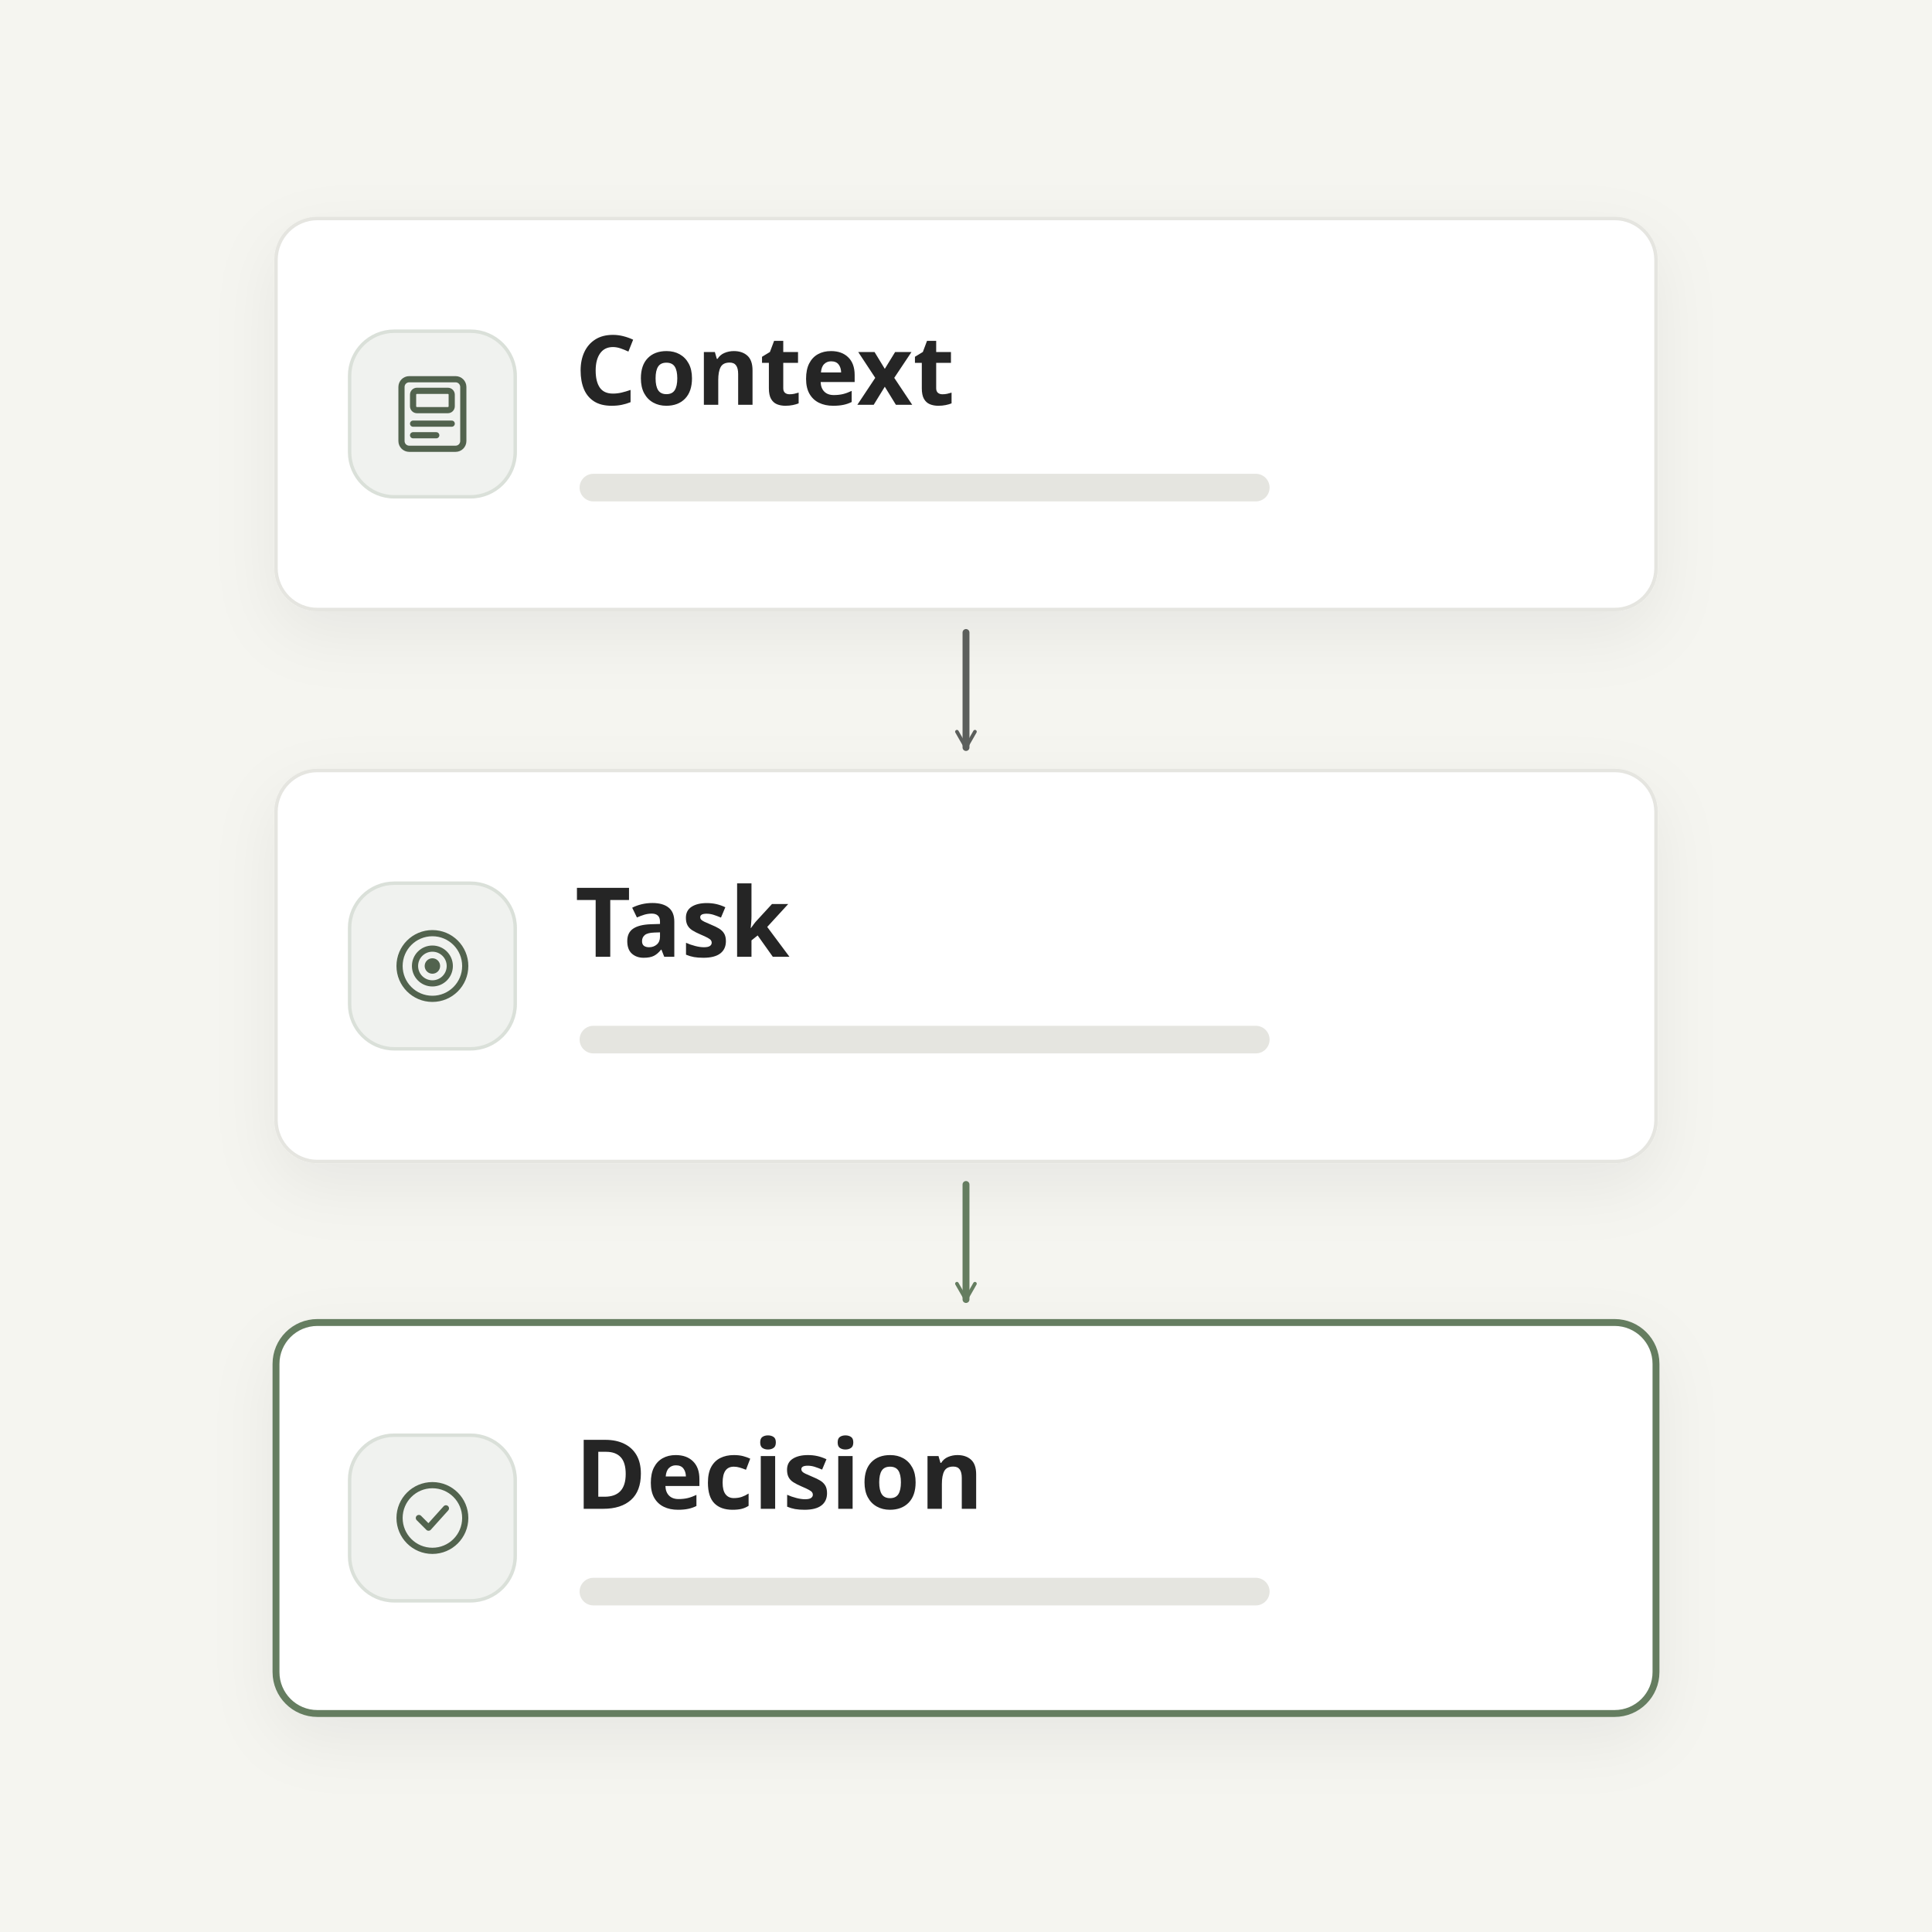
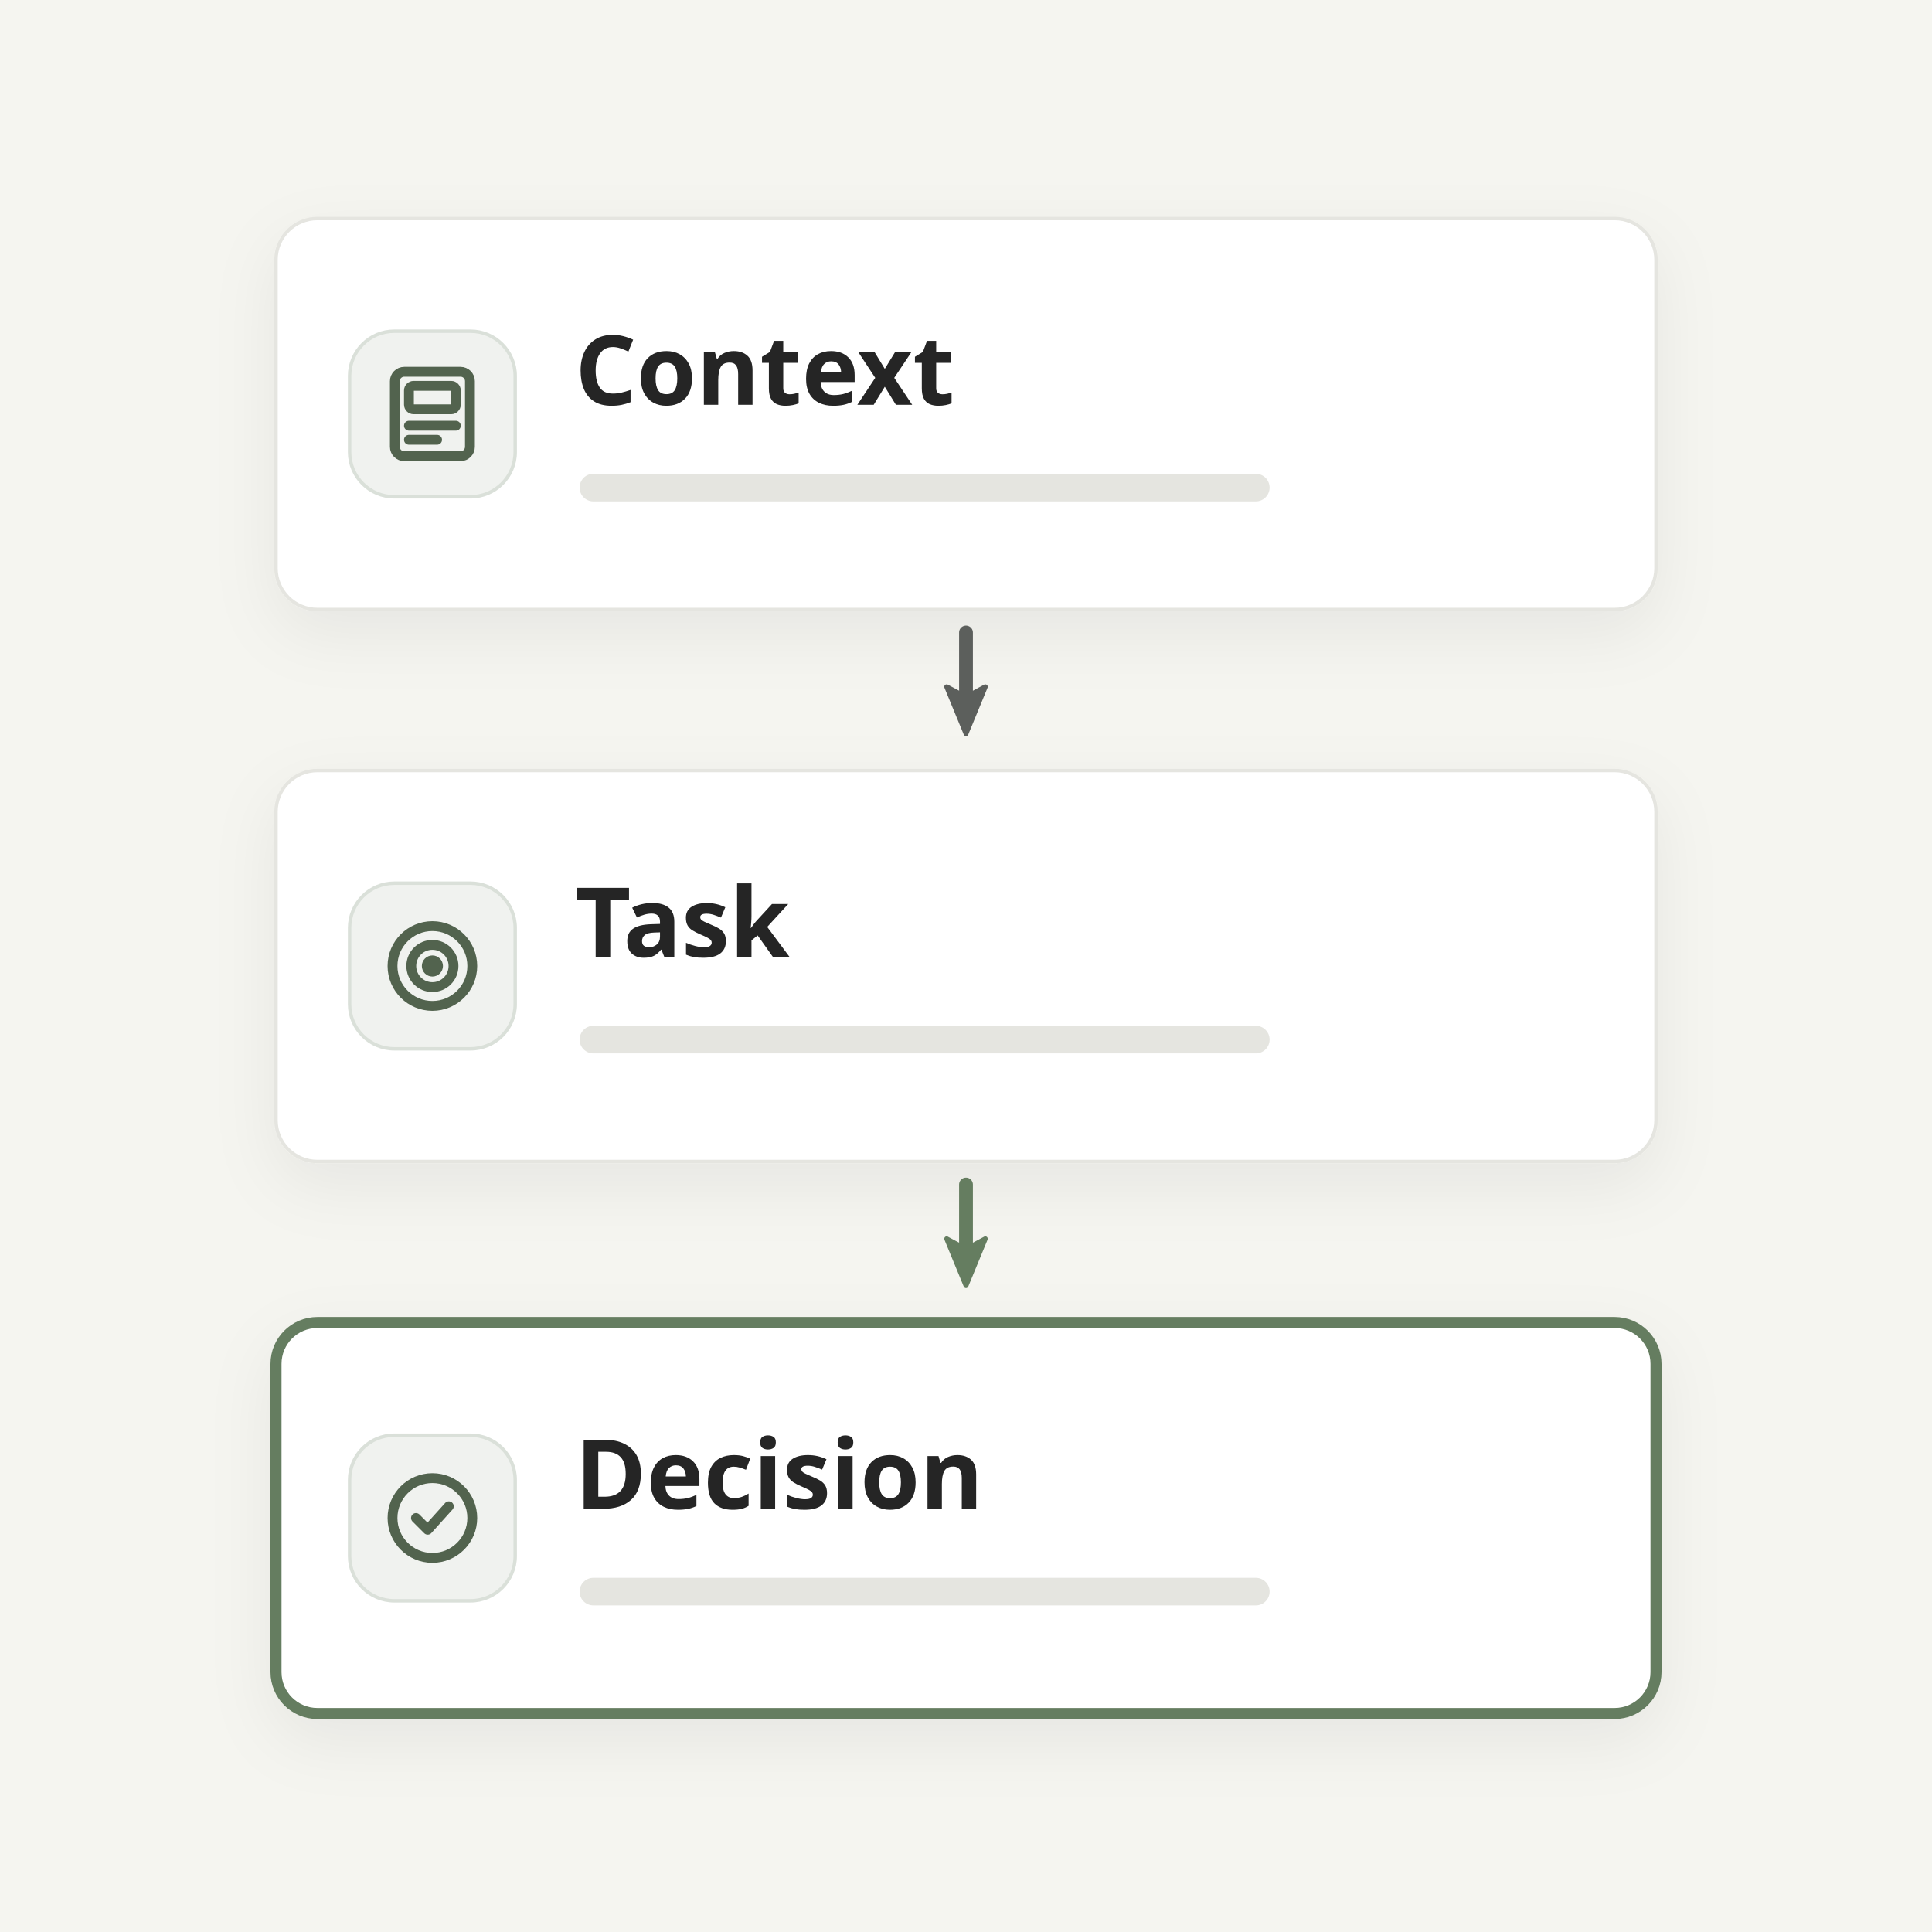
<svg xmlns="http://www.w3.org/2000/svg" viewBox="0 0 840 840" width="840" height="840">
  <defs>
    <filter id="sh" x="-20%" y="-20%" width="140%" height="160%">
      <feDropShadow dx="0" dy="1" stdDeviation="1" flood-color="#252525" flood-opacity="0.05" />
      <feDropShadow dx="0" dy="10" stdDeviation="14" flood-color="#252525" flood-opacity="0.06" />
    </filter>
    <marker id="hn" viewBox="0 0 10 10" refX="8" refY="5" markerWidth="7" markerHeight="7" markerUnits="userSpaceOnUse" orient="auto" overflow="visible">
-       <path d="M1 1L8 5 1 9" fill="none" stroke="#5c5f5c" stroke-width="1.6" stroke-linecap="round" stroke-linejoin="round" transform="scale(1.4) translate(-2.3 -1.4)" />
+       <path d="M1 1L8 5 1 9" fill="none" stroke="#5c5f5c" stroke-width="1.9" stroke-linecap="round" stroke-linejoin="round" transform="scale(3) translate(-5.333 -3.333)" />
    </marker>
    <marker id="ha" viewBox="0 0 10 10" refX="8" refY="5" markerWidth="7" markerHeight="7" markerUnits="userSpaceOnUse" orient="auto" overflow="visible">
-       <path d="M1 1L8 5 1 9" fill="none" stroke="#657d60" stroke-width="1.6" stroke-linecap="round" stroke-linejoin="round" transform="scale(1.4) translate(-2.3 -1.4)" />
+       <path d="M1 1L8 5 1 9" fill="none" stroke="#657d60" stroke-width="1.9" stroke-linecap="round" stroke-linejoin="round" transform="scale(3) translate(-5.333 -3.333)" />
    </marker>
  </defs>
  <rect width="840" height="840" fill="#f5f5f0" />
  <rect x="120" y="95" width="600" height="170" rx="18" fill="#ffffff" stroke="#e5e5e0" stroke-width="1.5" filter="url(#sh)" />
  <rect x="152" y="144" width="72" height="72" rx="19.44" fill="#f0f2ef" stroke="#dae0d9" stroke-width="1.5" />
-   <g transform="translate(167.84 159.84) scale(1.68)" fill="none" stroke="#52634e" stroke-width="1.6" stroke-linecap="round" stroke-linejoin="round" color="#52634e">
+   <g transform="translate(163.52 155.52) scale(2.04)" fill="none" stroke="#52634e" stroke-width="2.1" stroke-linecap="round" stroke-linejoin="round" color="#52634e">
    <rect x="4" y="3" width="16" height="18" rx="2" />
    <rect x="7" y="6" width="10" height="5" rx="1" />
    <path d="M7 14.5h10M7 17.5h6" />
  </g>
  <text x="250" y="176" font-family="Montserrat, system-ui, sans-serif" font-size="42" font-weight="600" fill="#252525" text-anchor="start">Context</text>
  <rect x="252" y="206" width="300" height="12" rx="6" fill="#e5e5e0" />
-   <path d="M420 275V325" fill="none" stroke="#5c5f5c" stroke-width="3" stroke-linecap="round" stroke-linejoin="round" marker-end="url(#hn)" />
+   <path d="M420 275L420 302.2" fill="none" stroke="#5c5f5c" stroke-width="6" stroke-linecap="round" stroke-linejoin="round" />
+   <path d="M420 319L411.6 298.6L420 303.09L428.4 298.6Z" fill="#5c5f5c" stroke="#5c5f5c" stroke-width="2.1" stroke-linejoin="round" />
  <rect x="120" y="335" width="600" height="170" rx="18" fill="#ffffff" stroke="#e5e5e0" stroke-width="1.5" filter="url(#sh)" />
  <rect x="152" y="384" width="72" height="72" rx="19.44" fill="#f0f2ef" stroke="#dae0d9" stroke-width="1.5" />
-   <g transform="translate(167.84 399.84) scale(1.68)" fill="none" stroke="#52634e" stroke-width="1.6" stroke-linecap="round" stroke-linejoin="round" color="#52634e">
+   <g transform="translate(163.52 395.52) scale(2.04)" fill="none" stroke="#52634e" stroke-width="2.1" stroke-linecap="round" stroke-linejoin="round" color="#52634e">
    <circle cx="12" cy="12" r="8.5" />
    <circle cx="12" cy="12" r="4.5" />
    <circle cx="12" cy="12" r="1.2" fill="currentColor" />
  </g>
  <text x="250" y="416" font-family="Montserrat, system-ui, sans-serif" font-size="42" font-weight="600" fill="#252525" text-anchor="start">Task</text>
  <rect x="252" y="446" width="300" height="12" rx="6" fill="#e5e5e0" />
-   <path d="M420 515V565" fill="none" stroke="#657d60" stroke-width="3" stroke-linecap="round" stroke-linejoin="round" marker-end="url(#ha)" />
-   <rect x="120" y="575" width="600" height="170" rx="18" fill="#ffffff" stroke="#657d60" stroke-width="3" filter="url(#sh)" />
+   <path d="M420 515L420 542.2" fill="none" stroke="#657d60" stroke-width="6" stroke-linecap="round" stroke-linejoin="round" />
+   <path d="M420 559L411.6 538.6L420 543.09L428.4 538.6Z" fill="#657d60" stroke="#657d60" stroke-width="2.1" stroke-linejoin="round" />
+   <rect x="120" y="575" width="600" height="170" rx="18" fill="#ffffff" stroke="#657d60" stroke-width="4.8" filter="url(#sh)" />
  <rect x="152" y="624" width="72" height="72" rx="19.44" fill="#f0f2ef" stroke="#dae0d9" stroke-width="1.5" />
-   <g transform="translate(167.84 639.84) scale(1.68)" fill="none" stroke="#52634e" stroke-width="1.6" stroke-linecap="round" stroke-linejoin="round" color="#52634e">
+   <g transform="translate(163.52 635.52) scale(2.04)" fill="none" stroke="#52634e" stroke-width="2.1" stroke-linecap="round" stroke-linejoin="round" color="#52634e">
    <circle cx="12" cy="12" r="8.5" />
    <path d="M8.5 12l2.5 2.5 4.5-5" />
  </g>
  <text x="250" y="656" font-family="Montserrat, system-ui, sans-serif" font-size="42" font-weight="600" fill="#252525" text-anchor="start">Decision</text>
  <rect x="252" y="686" width="300" height="12" rx="6" fill="#e5e5e0" />
</svg>
